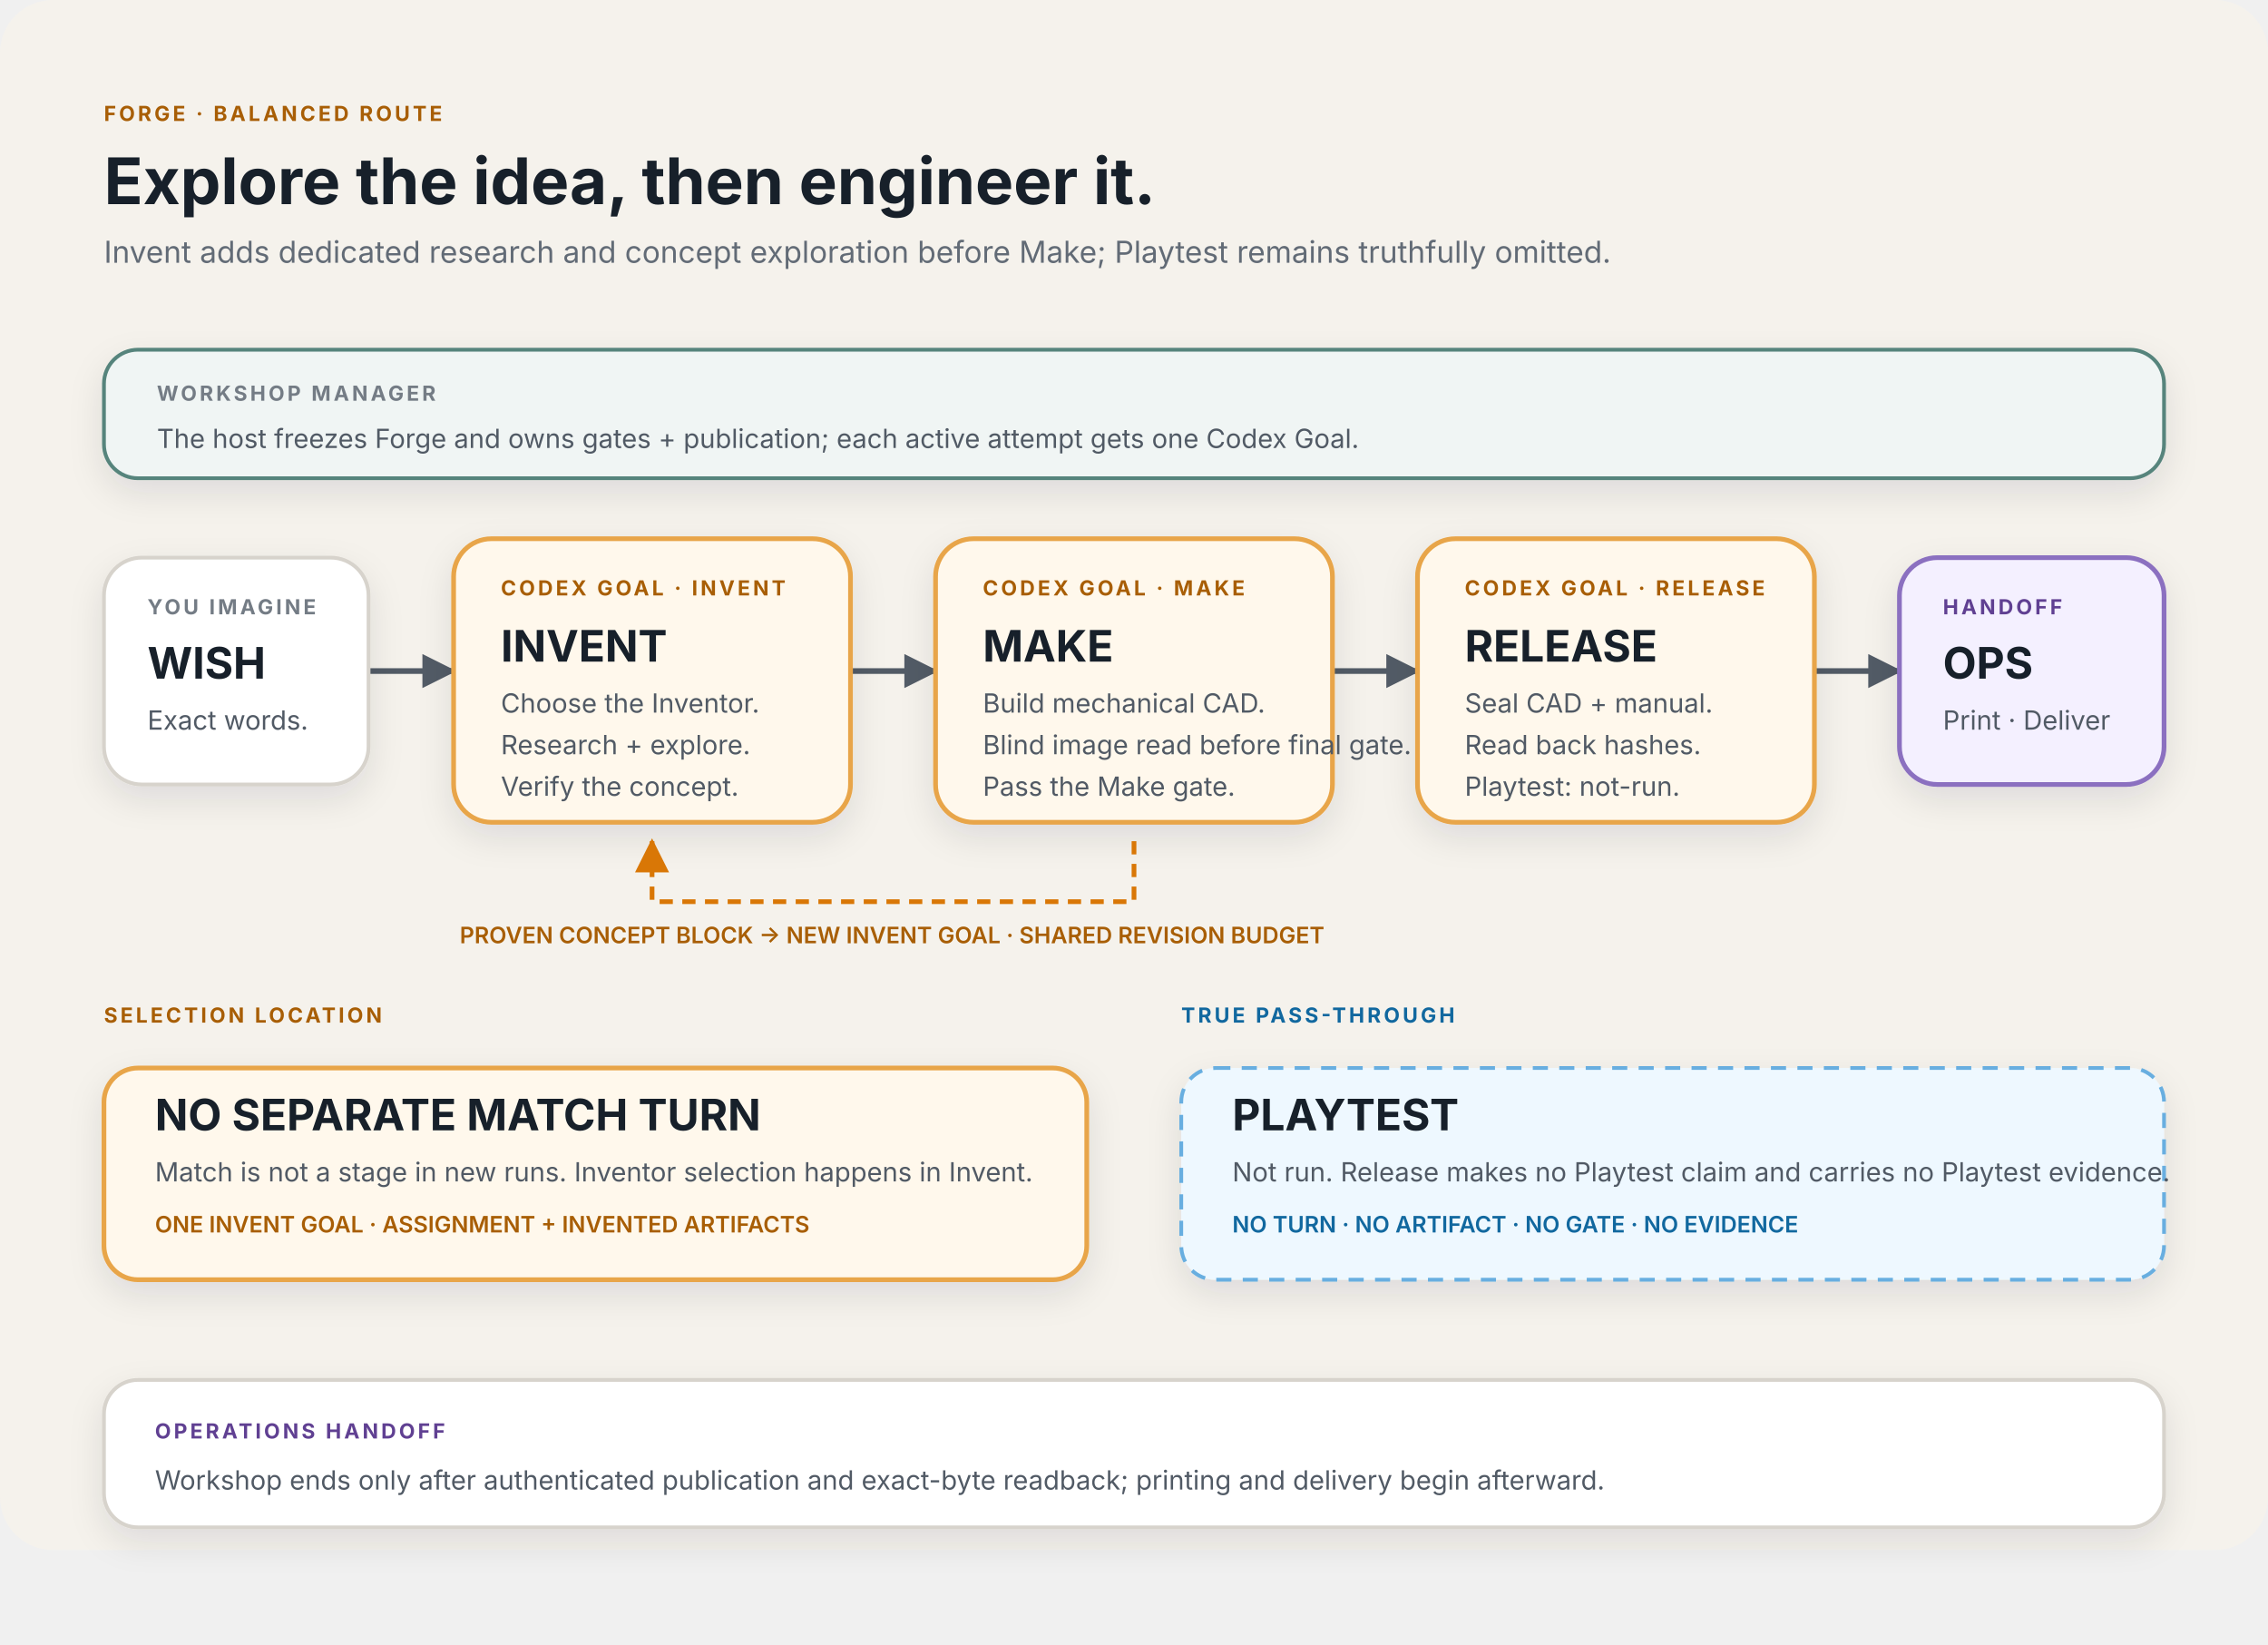
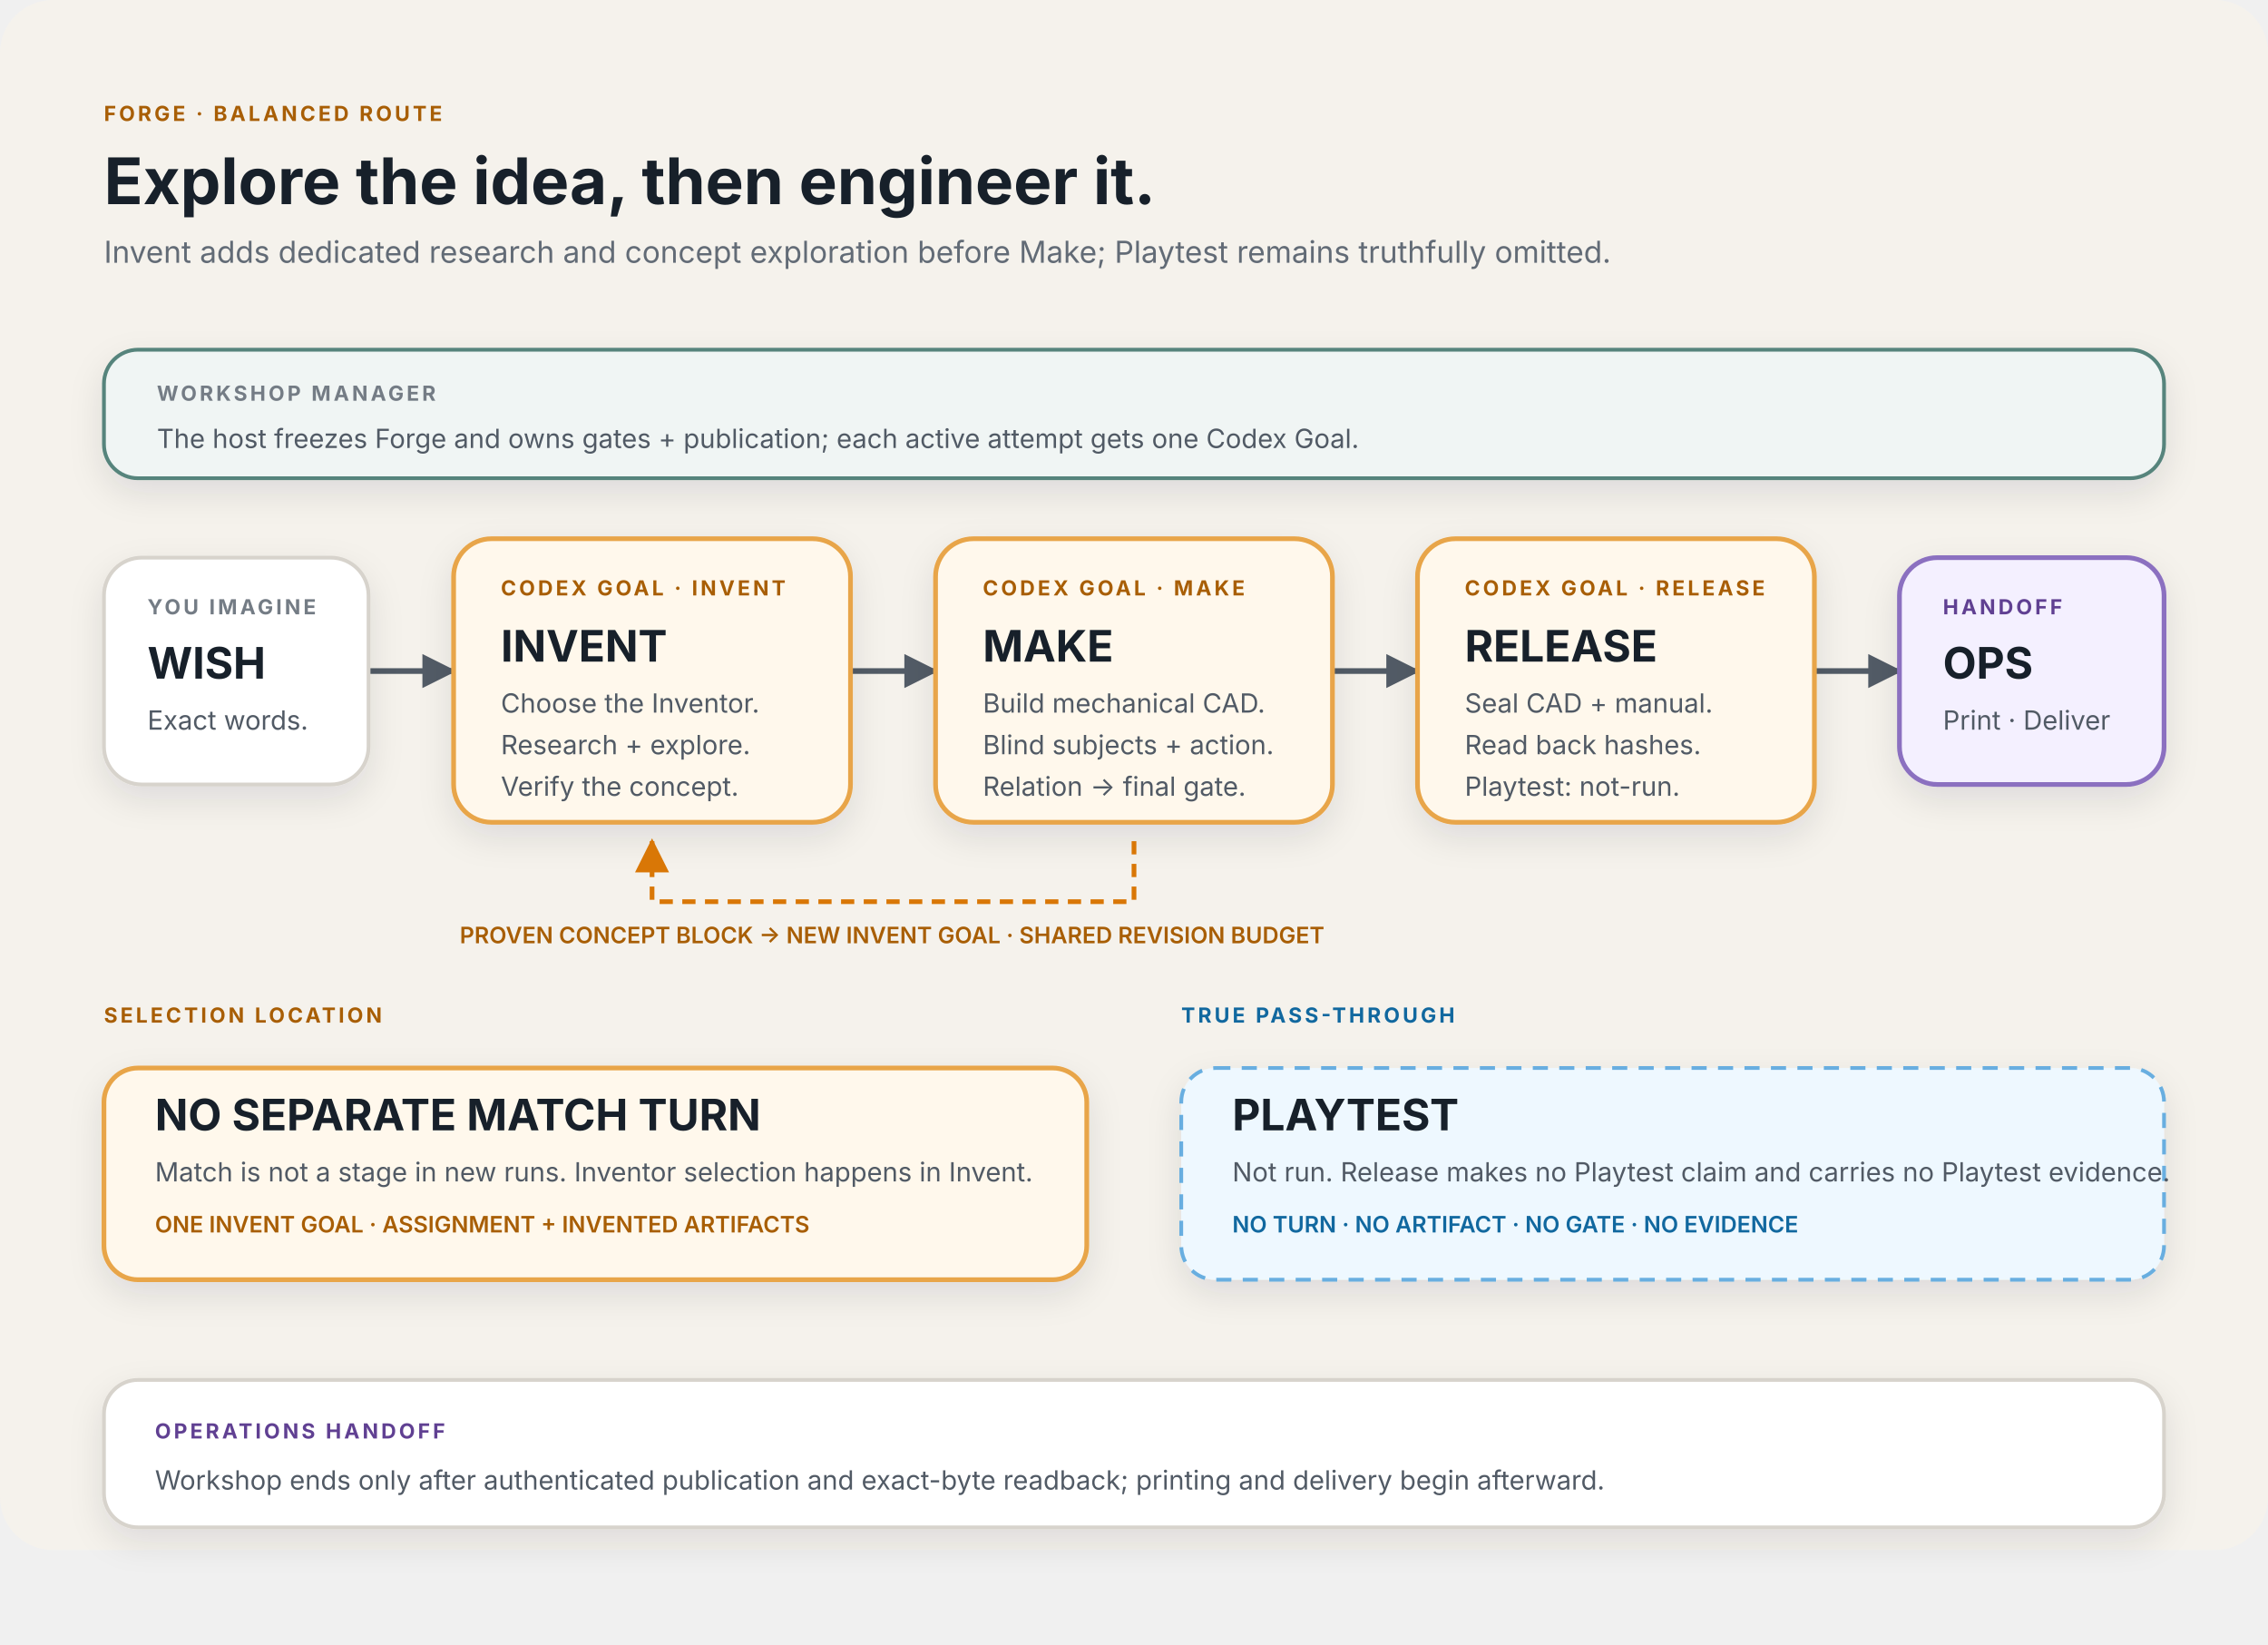
<svg xmlns="http://www.w3.org/2000/svg" viewBox="0 0 1200 870" role="img" aria-labelledby="title description">
  <defs>
    <filter id="shadow" x="-20%" y="-25%" width="140%" height="170%">
      <feDropShadow dx="0" dy="7" stdDeviation="9" flood-color="#17202a" flood-opacity="0.10" />
    </filter>
    <marker id="arrow" viewBox="0 0 12 12" markerWidth="18" markerHeight="18" refX="11" refY="6" orient="auto" markerUnits="userSpaceOnUse" overflow="visible">
      <polygon points="0,0 12,6 0,12" fill="#525b66" />
    </marker>
    <marker id="arrow-repair" viewBox="0 0 12 12" markerWidth="18" markerHeight="18" refX="11" refY="6" orient="auto" markerUnits="userSpaceOnUse" overflow="visible">
      <polygon points="0,0 12,6 0,12" fill="#d97706" />
    </marker>
    <style>
      .title { font: 700 34px -apple-system, BlinkMacSystemFont, "Segoe UI", sans-serif; fill: #17202a; }
      .subtitle { font: 400 16px -apple-system, BlinkMacSystemFont, "Segoe UI", sans-serif; fill: #626b76; }
      .eyebrow { font: 700 11px -apple-system, BlinkMacSystemFont, "Segoe UI", sans-serif; letter-spacing: 1.5px; fill: #747c85; }
      .heading { font: 700 23px -apple-system, BlinkMacSystemFont, "Segoe UI", sans-serif; fill: #17202a; }
      .body { font: 400 14px -apple-system, BlinkMacSystemFont, "Segoe UI", sans-serif; fill: #515a65; }
      .small { font: 600 12px -apple-system, BlinkMacSystemFont, "Segoe UI", sans-serif; fill: #626b76; }
      .route { fill: none; stroke: #525b66; stroke-width: 3; marker-end: url(#arrow); }
      .repair { fill: none; stroke: #d97706; stroke-width: 2.5; stroke-dasharray: 7 5; marker-end: url(#arrow-repair); }
      .node { fill: #ffffff; stroke: #d7d3cc; stroke-width: 2; }
      .manager { fill: #f0f5f4; stroke: #56847c; stroke-width: 2; }
      .active { fill: #fff8ec; stroke: #e8a548; stroke-width: 2.5; }
      .skip { fill: #eef8ff; stroke: #67aee0; stroke-width: 2; stroke-dasharray: 8 6; }
      .ops { fill: #f4f0ff; stroke: #8b6fc0; stroke-width: 2.5; }
      .orange { fill: #a85e05; }
      .blue { fill: #11689f; }
      .purple { fill: #604092; }
    </style>
  </defs>
  <rect width="1200" height="820" rx="28" fill="#f5f2ec" />
  <text x="55" y="64" class="eyebrow orange">FORGE · BALANCED ROUTE</text>
  <text x="55" y="108" class="title">Explore the idea, then engineer it.</text>
  <text x="55" y="139" class="subtitle">Invent adds dedicated research and concept exploration before Make; Playtest remains truthfully omitted.</text>
  <g filter="url(#shadow)">
    <rect x="55" y="185" width="1090" height="68" rx="18" class="manager" />
  </g>
  <text x="83" y="212" class="eyebrow" fill="#376b61">WORKSHOP MANAGER</text>
  <text x="83" y="237" class="body">The host freezes Forge and owns gates + publication; each active attempt gets one Codex Goal.</text>
  <path class="route" d="M 195 355 H 240" />
  <path class="route" d="M 450 355 H 495" />
  <path class="route" d="M 705 355 H 750" />
  <path class="route" d="M 960 355 H 1005" />
  <g filter="url(#shadow)">
    <rect x="55" y="295" width="140" height="120" rx="20" class="node" />
  </g>
  <text x="78" y="325" class="eyebrow">YOU IMAGINE</text>
  <text x="78" y="359" class="heading">WISH</text>
  <text x="78" y="386" class="body">Exact words.</text>
  <g filter="url(#shadow)">
    <rect x="240" y="285" width="210" height="150" rx="20" class="active" />
  </g>
  <text x="265" y="315" class="eyebrow orange">CODEX GOAL · INVENT</text>
  <text x="265" y="350" class="heading">INVENT</text>
  <text x="265" y="377" class="body">Choose the Inventor.</text>
  <text x="265" y="399" class="body">Research + explore.</text>
  <text x="265" y="421" class="body">Verify the concept.</text>
  <g filter="url(#shadow)">
    <rect x="495" y="285" width="210" height="150" rx="20" class="active" />
  </g>
  <text x="520" y="315" class="eyebrow orange">CODEX GOAL · MAKE</text>
  <text x="520" y="350" class="heading">MAKE</text>
  <text x="520" y="377" class="body">Build mechanical CAD.</text>
-   <text x="520" y="399" class="body">Blind image read before final gate.</text>
-   <text x="520" y="421" class="body">Pass the Make gate.</text>
+   <text x="520" y="399" class="body">Blind subjects + action.</text>
+   <text x="520" y="421" class="body">Relation → final gate.</text>
  <g filter="url(#shadow)">
    <rect x="750" y="285" width="210" height="150" rx="20" class="active" />
  </g>
  <text x="775" y="315" class="eyebrow orange">CODEX GOAL · RELEASE</text>
  <text x="775" y="350" class="heading">RELEASE</text>
  <text x="775" y="377" class="body">Seal CAD + manual.</text>
  <text x="775" y="399" class="body">Read back hashes.</text>
  <text x="775" y="421" class="body">Playtest: not-run.</text>
  <g filter="url(#shadow)">
    <rect x="1005" y="295" width="140" height="120" rx="20" class="ops" />
  </g>
  <text x="1028" y="325" class="eyebrow purple">HANDOFF</text>
  <text x="1028" y="359" class="heading">OPS</text>
  <text x="1028" y="386" class="body">Print · Deliver</text>
  <path class="repair" d="M 600 445 V 477 H 345 V 445" />
  <text x="472" y="499" text-anchor="middle" class="small orange">PROVEN CONCEPT BLOCK → NEW INVENT GOAL · SHARED REVISION BUDGET</text>
  <text x="55" y="541" class="eyebrow orange">SELECTION LOCATION</text>
  <g filter="url(#shadow)">
    <rect x="55" y="565" width="520" height="112" rx="18" class="active" />
  </g>
  <text x="82" y="598" class="heading">NO SEPARATE MATCH TURN</text>
  <text x="82" y="625" class="body">Match is not a stage in new runs. Inventor selection happens in Invent.</text>
  <text x="82" y="652" class="small orange">ONE INVENT GOAL · ASSIGNMENT + INVENTED ARTIFACTS</text>
  <text x="625" y="541" class="eyebrow blue">TRUE PASS-THROUGH</text>
  <g filter="url(#shadow)">
    <rect x="625" y="565" width="520" height="112" rx="18" class="skip" />
  </g>
  <text x="652" y="598" class="heading">PLAYTEST</text>
  <text x="652" y="625" class="body">Not run. Release makes no Playtest claim and carries no Playtest evidence.</text>
  <text x="652" y="652" class="small blue">NO TURN · NO ARTIFACT · NO GATE · NO EVIDENCE</text>
  <g filter="url(#shadow)">
    <rect x="55" y="730" width="1090" height="78" rx="18" fill="#ffffff" stroke="#d7d3cc" stroke-width="2" />
  </g>
  <text x="82" y="761" class="eyebrow purple">OPERATIONS HANDOFF</text>
  <text x="82" y="788" class="body">Workshop ends only after authenticated publication and exact-byte readback; printing and delivery begin afterward.</text>
</svg>
